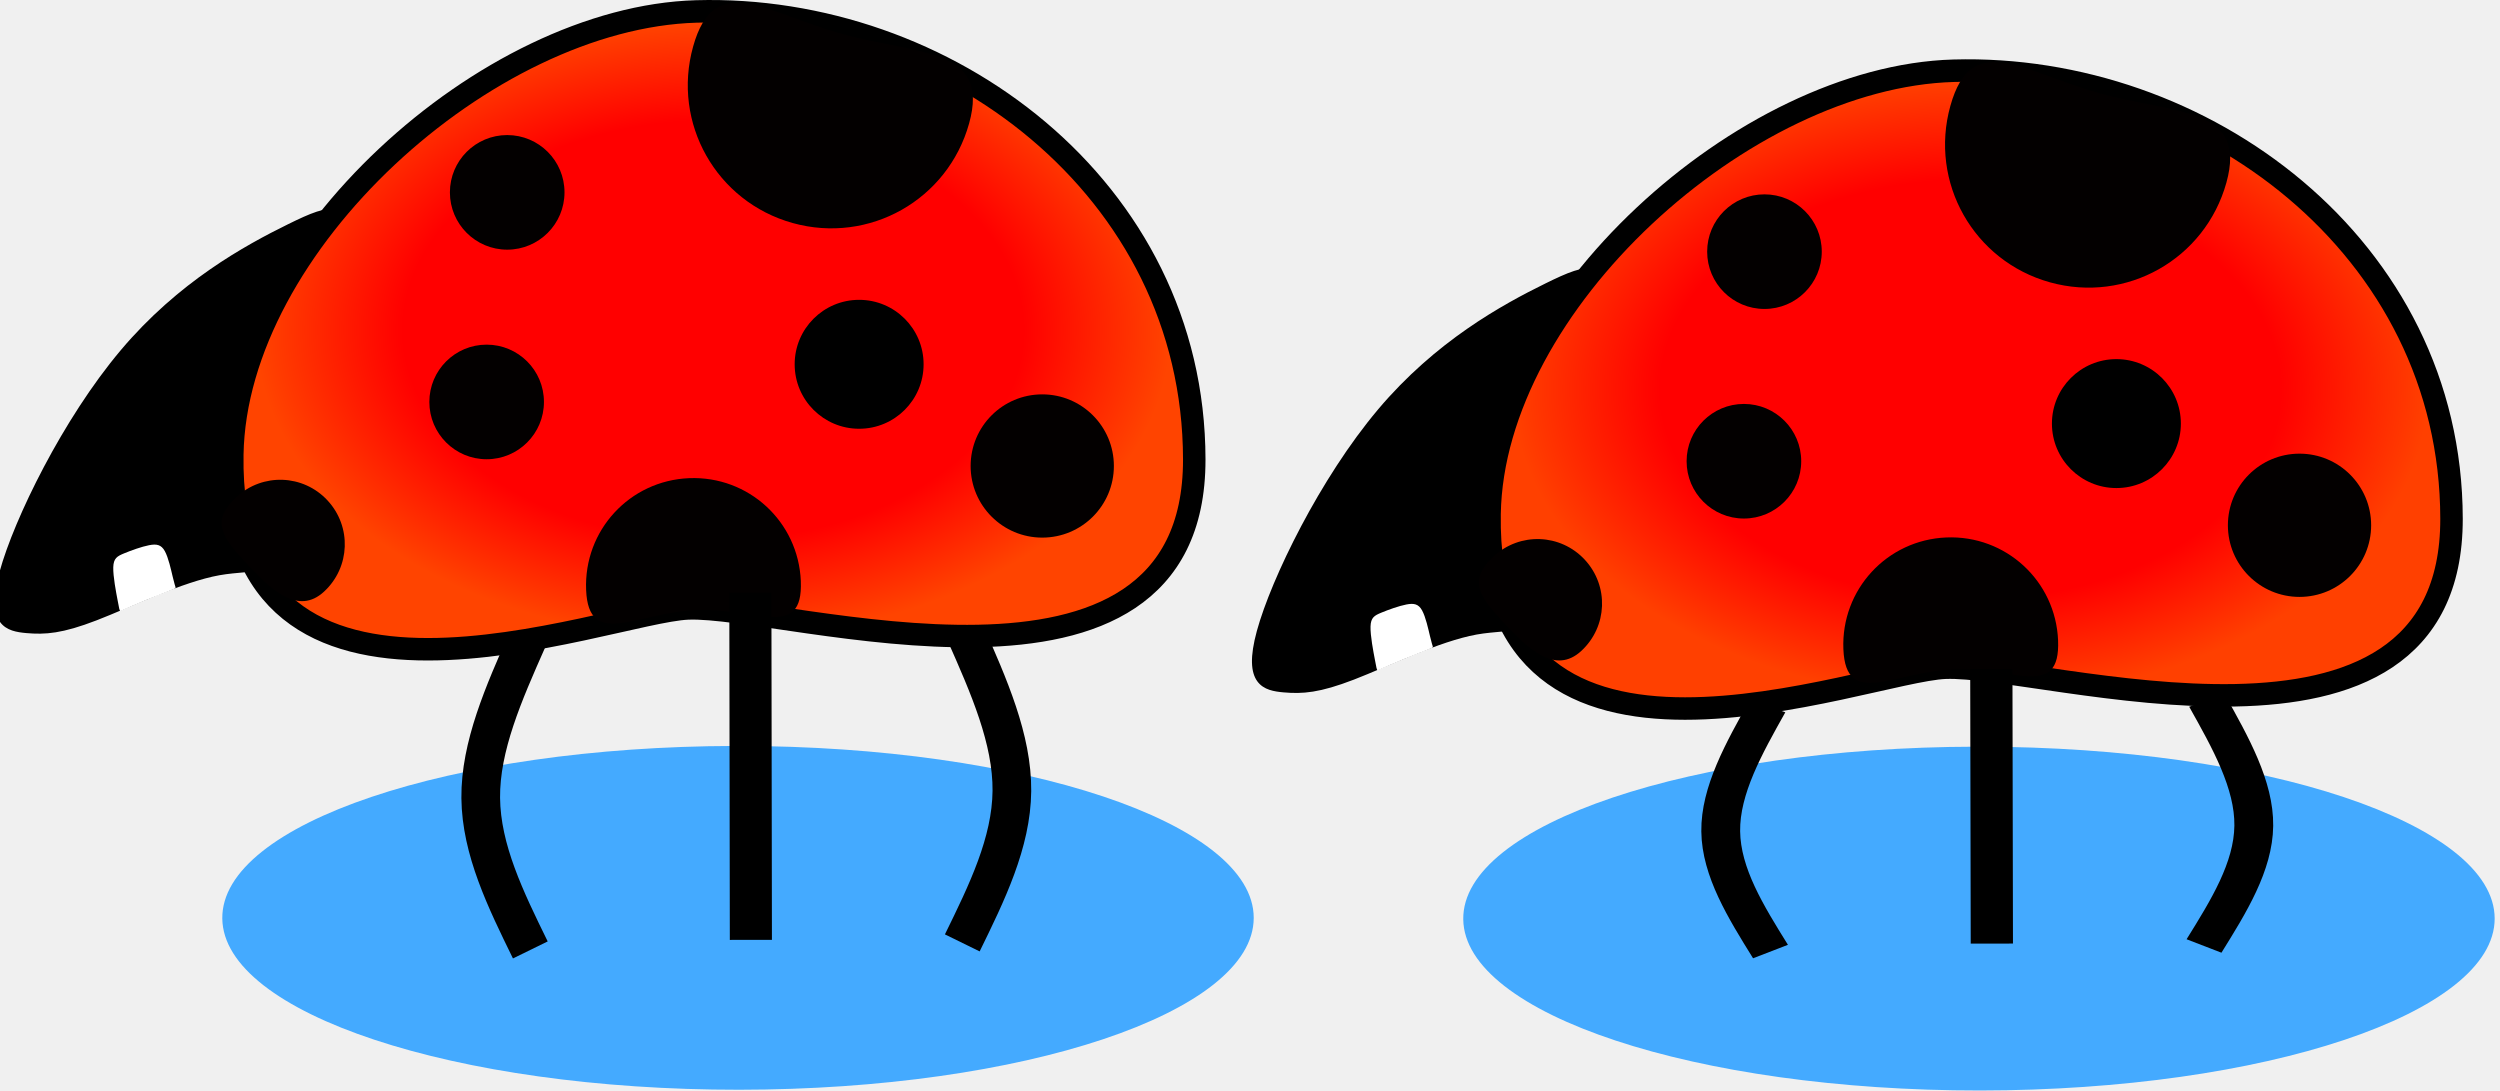
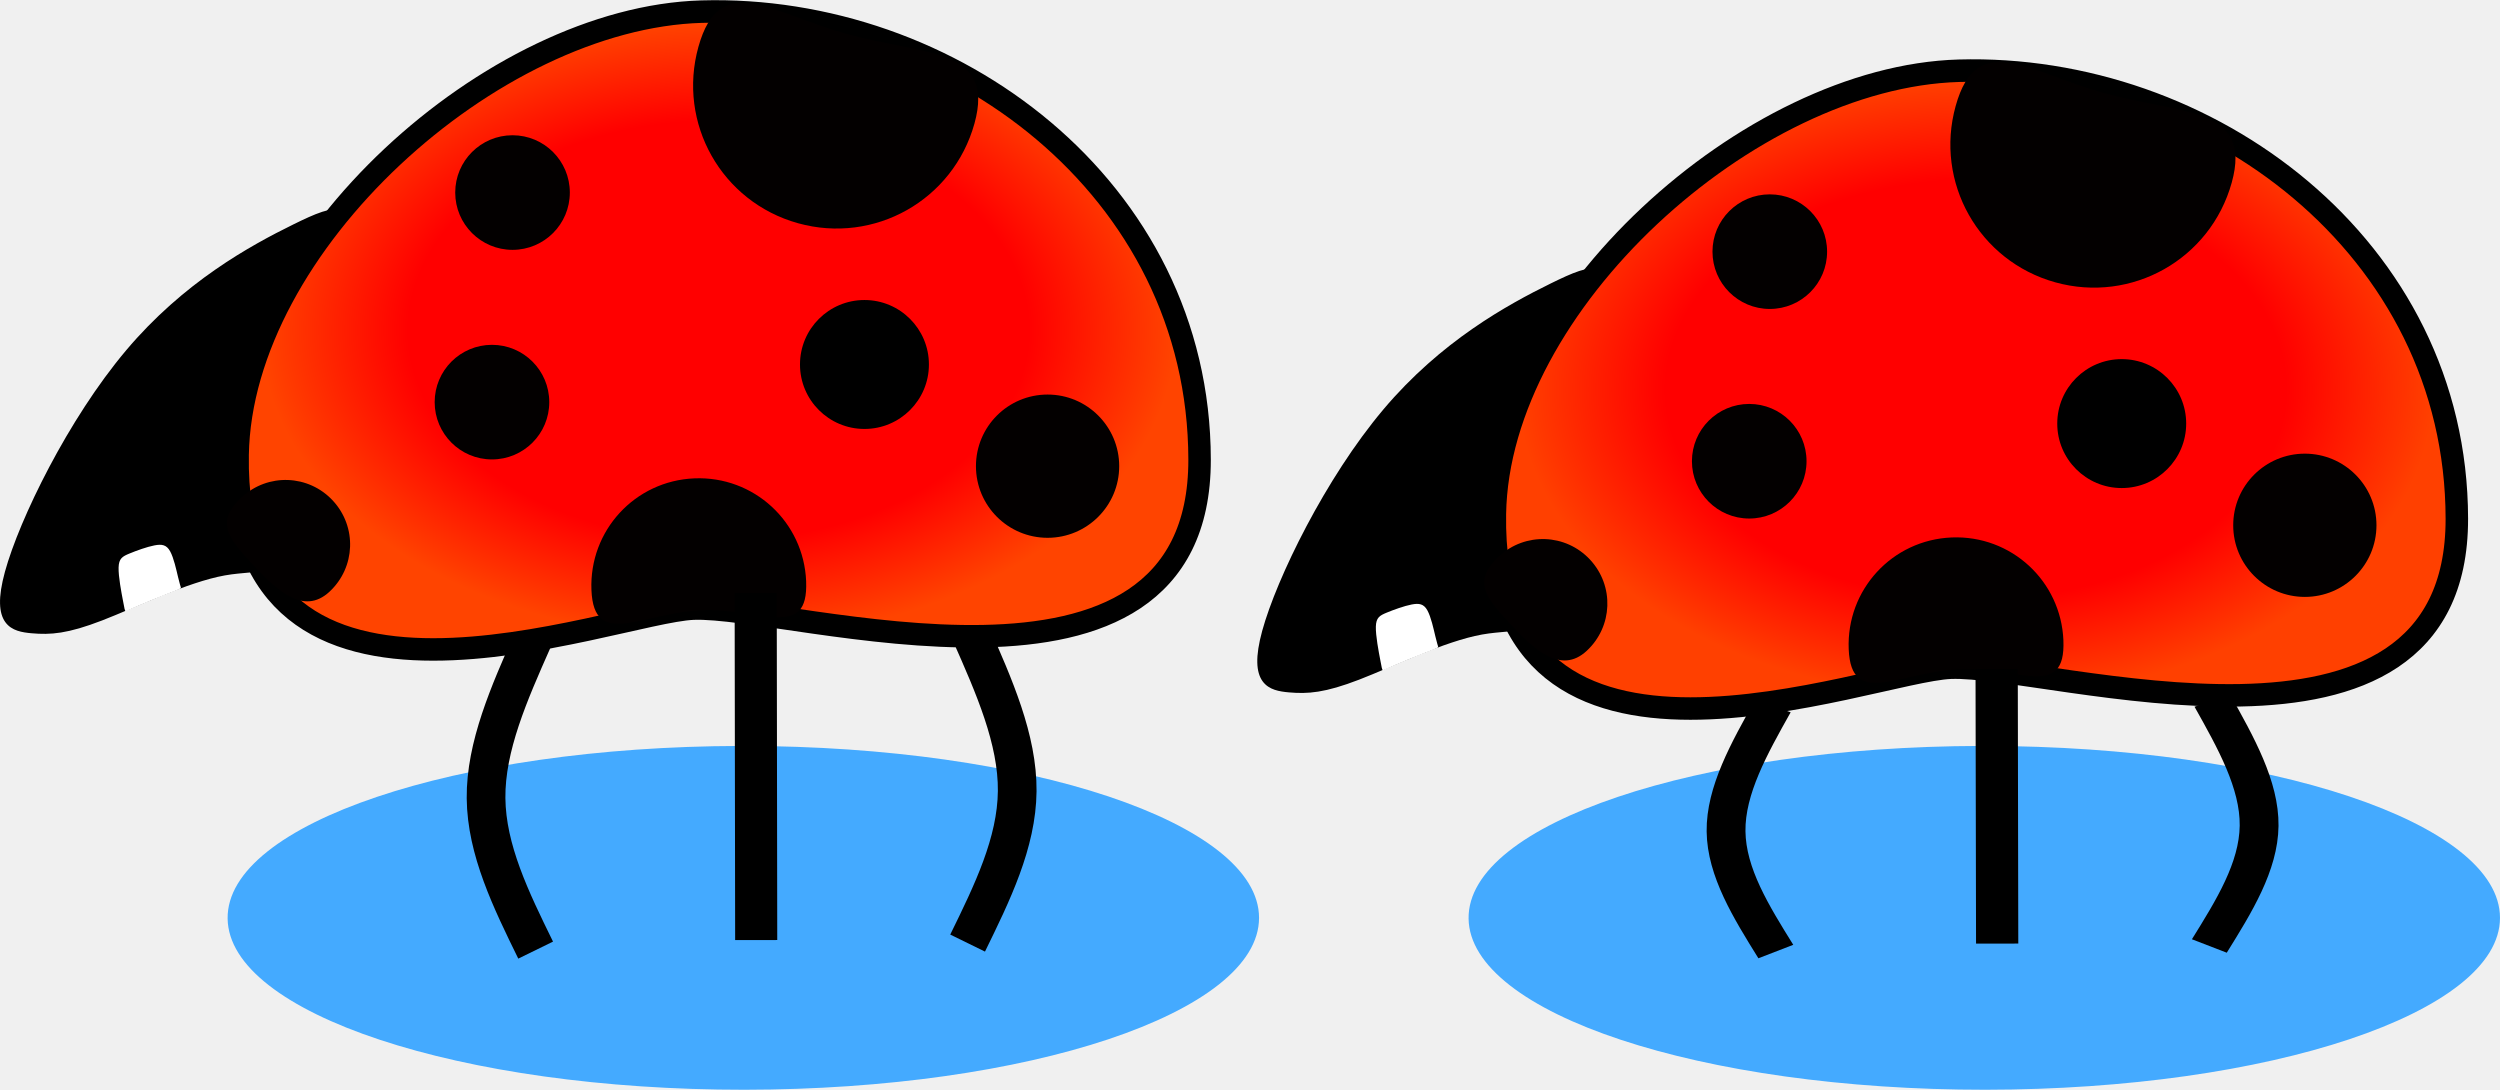
- <svg xmlns="http://www.w3.org/2000/svg" xmlns:xlink="http://www.w3.org/1999/xlink" width="174.516mm" height="76.124mm" viewBox="0 0 87.148 76.124" version="1.1" id="SVGRoot">
+ <svg xmlns="http://www.w3.org/2000/svg" xmlns:xlink="http://www.w3.org/1999/xlink" width="174.516mm" height="76.072mm" viewBox="0 0 87.148 76.072" version="1.1" id="SVGRoot">
  <defs id="defs176">
    <linearGradient id="linearGradient1643">
      <stop style="stop-color:#ff0000;stop-opacity:1;" offset="0.276" id="stop1637" />
      <stop style="stop-color:#ff0000;stop-opacity:1;" offset="0.628" id="stop1639" />
      <stop style="stop-color:#ff4400;stop-opacity:1;" offset="0.926" id="stop1641" />
    </linearGradient>
    <linearGradient id="linearGradient1882">
      <stop style="stop-color:#ff0000;stop-opacity:1;" offset="0.276" id="stop1878" />
      <stop style="stop-color:#ff0000;stop-opacity:1;" offset="0.628" id="stop1890" />
      <stop style="stop-color:#ff4000;stop-opacity:1;" offset="0.926" id="stop1880" />
    </linearGradient>
    <radialGradient xlink:href="#linearGradient1643" id="radialGradient1886" cx="110.648" cy="73.798" fx="110.648" fy="73.798" r="37.771" gradientTransform="matrix(0.9131331,0,0,0.6174493,7.201302,28.70855)" gradientUnits="userSpaceOnUse" />
    <radialGradient xlink:href="#linearGradient1882" id="radialGradient1886-7" cx="110.648" cy="73.798" fx="110.648" fy="73.798" r="37.771" gradientTransform="matrix(0.9131331,0,0,0.6174493,7.201302,28.70855)" gradientUnits="userSpaceOnUse" />
  </defs>
-   <g id="layer1" transform="translate(-58.38613,-51.20873)">
+   <g id="layer1" transform="translate(-58.01458,-51.20873)">
    <path style="fill:#44aaff;fill-opacity:1;stroke:none;stroke-width:2.8;stroke-dasharray:none;stroke-opacity:1" id="path6503" d="M 66.294,103.28 A 36,12 0 0 1 102.22,115.28 36,12 0 0 1 66.298,127.28 36,12 0 0 1 30.22,115.331 36,12 0 0 1 65.991,103.281" />
-     <g id="g3199" transform="translate(-43.74588,-0.01312825)">
+     <g id="g3199" transform="translate(-43.74588,-0.0)">
      <g id="head">
        <path style="font-variation-settings:normal;opacity:1;vector-effect:none;fill:#000000;fill-opacity:1;stroke:#000000;stroke-width:0.364px;stroke-linecap:butt;stroke-linejoin:miter;stroke-miterlimit:4;stroke-dasharray:none;stroke-dashoffset:0;stroke-opacity:1;-inkscape-stroke:none;stop-color:#000000;stop-opacity:1" d="m 67.01,75.794 c -4.007,4.752 -7.417,11.735 -8.414,15.378 -0.997,3.644 0.418,3.947 1.706,4.062 1.289,0.114 2.451,0.039 4.831,-0.881 2.381,-0.92 5.979,-2.684 8.6,-3.155 2.621,-0.471 4.264,0.351 5.906,-3.862 1.642,-4.212 3.282,-13.459 3.38,-17.854 0.098,-4.395 -1.348,-3.938 -4.374,-2.449 -3.025,1.489 -7.63,4.01 -11.637,8.762 z" id="path2286" />
        <path style="font-variation-settings:normal;opacity:1;vector-effect:none;fill:#ffffff;fill-opacity:1;stroke:none;stroke-width:0.263px;stroke-linecap:butt;stroke-linejoin:miter;stroke-miterlimit:4;stroke-dasharray:none;stroke-dashoffset:0;stroke-opacity:1;-inkscape-stroke:none;stop-color:#000000;stop-opacity:1" d="m 66.659,93.131 c -0.107,-0.559 -0.322,-1.679 -0.304,-2.309 0.018,-0.63 0.269,-0.771 0.758,-0.973 0.489,-0.202 1.216,-0.466 1.741,-0.568 0.524,-0.102 0.846,-0.044 1.098,0.41 0.252,0.454 0.435,1.302 0.553,1.797 0.118,0.494 0.171,0.634 0.192,0.711 0.021,0.077 0.011,0.092 -0.346,0.235 -0.356,0.142 -1.058,0.412 -1.702,0.675 -0.644,0.264 -1.225,0.52 -1.807,0.776 -0.004,-0.009 0,0 -0.023,-0.045 -0.023,-0.045 -0.012,-0.024 -0.022,-0.052 -0.011,-0.028 -0.021,-0.063 -0.026,-0.08 -0.005,-0.018 -0.005,-0.018 -0.112,-0.577 z" id="path2311" />
      </g>
      <g id="body">
        <path id="rect636" style="fill:url(#radialGradient1886);fill-opacity:1;stroke:#000000;stroke-width:1.569;stroke-dasharray:none;stroke-opacity:1" d="m 107.053,52.021 c 17.334,-0.5 34.739,12.255 34.762,31.272 0.023,19.274 -28.496,10.123 -35.343,10.402 C 100.815,93.924 74.299,104.644 74.664,82.956 74.91,68.306 92.416,52.442 107.053,52.021 Z" />
        <path id="rect1348" style="fill:#030000;stroke-width:2" d="m 106.831,54.476 c 1.486,-5.337 5.05,-2.374 10.387,-0.889 5.337,1.486 10.366,0.915 8.88,6.252 -1.486,5.337 -6.978,8.438 -12.315,6.952 -5.337,-1.486 -8.438,-6.978 -6.952,-12.315 z" />
        <path id="rect1769" style="fill:#030000;stroke-width:2" d="m 114.35,91.789 c 0.169,4.152 -3.149,1.849 -7.3,2.019 -4.152,0.169 -7.518,2.744 -7.687,-1.407 -0.169,-4.152 3.036,-7.63 7.188,-7.8 4.152,-0.169 7.63,3.036 7.8,7.188 z" />
        <rect style="fill:#030000;fill-opacity:1;stroke:none;stroke-width:2;stroke-dasharray:none;stroke-opacity:1" id="rect1772" width="8" height="8" x="89.854" y="60.65" ry="4" />
        <rect style="fill:#030000;fill-opacity:1;stroke:none;stroke-width:2;stroke-dasharray:none;stroke-opacity:1" id="rect2154" width="8" height="8" x="88.419" y="75.28" ry="4" />
        <rect style="fill:#030000;fill-opacity:1;stroke:none;stroke-width:2;stroke-dasharray:none;stroke-opacity:1" id="rect1774" width="10" height="10" x="126.204" y="78.751" ry="5" />
        <path id="rect1776" style="fill:#030000;stroke-width:2" d="m 81.31,86.154 c 1.697,1.827 1.592,4.663 -0.234,6.36 -1.827,1.697 -3.727,-0.138 -5.423,-1.965 -1.697,-1.827 -2.528,-2.932 -0.702,-4.629 1.827,-1.697 4.663,-1.592 6.36,0.234 z" />
        <rect style="fill:#000000;fill-opacity:1;stroke:none;stroke-width:2;stroke-dasharray:none;stroke-opacity:1" id="rect1892" width="9" height="9" x="113.921" y="72.152" ry="4.5" />
      </g>
      <g id="legs">
        <path style="font-variation-settings:normal;opacity:1;fill:none;fill-opacity:1;stroke:#000000;stroke-width:2.7;stroke-linecap:butt;stroke-linejoin:miter;stroke-miterlimit:4;stroke-dasharray:none;stroke-dashoffset:0;stroke-opacity:1;stop-color:#000000;stop-opacity:1" d="m 95.265,95.879 c -1.646,3.719 -3.293,7.439 -3.259,11.048 0.034,3.609 1.748,7.108 3.462,10.606" id="path2343" />
        <path style="font-variation-settings:normal;opacity:1;fill:none;fill-opacity:1;stroke:#000000;stroke-width:2.939;stroke-linecap:butt;stroke-linejoin:miter;stroke-miterlimit:4;stroke-dasharray:none;stroke-dashoffset:0;stroke-opacity:1;stop-color:#000000;stop-opacity:1" d="m 110.828,92.595 0.036,24.236 v 0 0" id="path3156" />
        <path style="font-variation-settings:normal;opacity:1;fill:none;fill-opacity:1;stroke:#000000;stroke-width:2.7;stroke-linecap:butt;stroke-linejoin:miter;stroke-miterlimit:4;stroke-dasharray:none;stroke-dashoffset:0;stroke-opacity:1;stop-color:#000000;stop-opacity:1" d="m 125.825,95.388 c 1.646,3.719 3.293,7.439 3.259,11.048 -0.034,3.609 -1.748,7.108 -3.462,10.606" id="path3127" />
      </g>
    </g>
-     <path style="fill:#44aaff;fill-opacity:1;stroke:none;stroke-width:2.8;stroke-dasharray:none;stroke-opacity:1" id="path6503-2" d="m 152.92,103.332 a 36,12 0 0 1 35.926,11.999 36,12 0 0 1 -35.922,12.001 36,12 0 0 1 -36.077,-11.949 36,12 0 0 1 35.771,-12.051" />
+     <path style="fill:#44aaff;fill-opacity:1;stroke:none;stroke-width:2.8;stroke-dasharray:none;stroke-opacity:1" id="path6503-2" d="m 152.92,103.28 a 36,12 0 0 1 35.926,11.999 36,12 0 0 1 -35.922,12.001 36,12 0 0 1 -36.077,-11.949 36,12 0 0 1 35.771,-12.051" />
    <g id="g3199-9" transform="translate(42.88052,0.038844)">
      <g id="head-1" transform="translate(1.138564,4.086912)">
        <path style="font-variation-settings:normal;opacity:1;vector-effect:none;fill:#000000;fill-opacity:1;stroke:#000000;stroke-width:0.364px;stroke-linecap:butt;stroke-linejoin:miter;stroke-miterlimit:4;stroke-dasharray:none;stroke-dashoffset:0;stroke-opacity:1;-inkscape-stroke:none;stop-color:#000000;stop-opacity:1" d="m 67.01,75.794 c -4.007,4.752 -7.417,11.735 -8.414,15.378 -0.997,3.644 0.418,3.947 1.706,4.062 1.289,0.114 2.451,0.039 4.831,-0.881 2.381,-0.92 5.979,-2.684 8.6,-3.155 2.621,-0.471 4.264,0.351 5.906,-3.862 1.642,-4.212 3.282,-13.459 3.38,-17.854 0.098,-4.395 -1.348,-3.938 -4.374,-2.449 -3.025,1.489 -7.63,4.01 -11.637,8.762 z" id="path2286-2" />
        <path style="font-variation-settings:normal;opacity:1;vector-effect:none;fill:#ffffff;fill-opacity:1;stroke:none;stroke-width:0.263px;stroke-linecap:butt;stroke-linejoin:miter;stroke-miterlimit:4;stroke-dasharray:none;stroke-dashoffset:0;stroke-opacity:1;-inkscape-stroke:none;stop-color:#000000;stop-opacity:1" d="m 66.659,93.131 c -0.107,-0.559 -0.322,-1.679 -0.304,-2.309 0.018,-0.63 0.269,-0.771 0.758,-0.973 0.489,-0.202 1.216,-0.466 1.741,-0.568 0.524,-0.102 0.846,-0.044 1.098,0.41 0.252,0.454 0.435,1.302 0.553,1.797 0.118,0.494 0.171,0.634 0.192,0.711 0.021,0.077 0.011,0.092 -0.346,0.235 -0.356,0.142 -1.058,0.412 -1.702,0.675 -0.644,0.264 -1.225,0.52 -1.807,0.776 -0.004,-0.009 0,0 -0.023,-0.045 -0.023,-0.045 -0.012,-0.024 -0.022,-0.052 -0.011,-0.028 -0.021,-0.063 -0.026,-0.08 -0.005,-0.018 -0.005,-0.018 -0.112,-0.577 z" id="path2311-7" />
      </g>
      <g id="body-0" transform="translate(1.138564,4.086912)">
        <path id="rect636-9" style="fill:url(#radialGradient1886-7);fill-opacity:1;stroke:#000000;stroke-width:1.569;stroke-dasharray:none;stroke-opacity:1" d="m 107.053,52.021 c 17.334,-0.5 34.739,12.255 34.762,31.272 0.023,19.274 -28.496,10.123 -35.343,10.402 C 100.815,93.924 74.299,104.644 74.664,82.956 74.91,68.306 92.416,52.442 107.053,52.021 Z" />
        <path id="rect1348-3" style="fill:#030000;stroke-width:2" d="m 106.831,54.476 c 1.486,-5.337 5.05,-2.374 10.387,-0.889 5.337,1.486 10.366,0.915 8.88,6.252 -1.486,5.337 -6.978,8.438 -12.315,6.952 -5.337,-1.486 -8.438,-6.978 -6.952,-12.315 z" />
        <path id="rect1769-6" style="fill:#030000;stroke-width:2" d="m 114.35,91.789 c 0.169,4.152 -3.149,1.849 -7.3,2.019 -4.152,0.169 -7.518,2.744 -7.687,-1.407 -0.169,-4.152 3.036,-7.63 7.188,-7.8 4.152,-0.169 7.63,3.036 7.8,7.188 z" />
        <rect style="fill:#030000;fill-opacity:1;stroke:none;stroke-width:2;stroke-dasharray:none;stroke-opacity:1" id="rect1772-0" width="8" height="8" x="89.854" y="60.65" ry="4" />
        <rect style="fill:#030000;fill-opacity:1;stroke:none;stroke-width:2;stroke-dasharray:none;stroke-opacity:1" id="rect2154-6" width="8" height="8" x="88.419" y="75.28" ry="4" />
        <rect style="fill:#030000;fill-opacity:1;stroke:none;stroke-width:2;stroke-dasharray:none;stroke-opacity:1" id="rect1774-2" width="10" height="10" x="126.204" y="78.751" ry="5" />
        <path id="rect1776-6" style="fill:#030000;stroke-width:2" d="m 81.31,86.154 c 1.697,1.827 1.592,4.663 -0.234,6.36 -1.827,1.697 -3.727,-0.138 -5.423,-1.965 -1.697,-1.827 -2.528,-2.932 -0.702,-4.629 1.827,-1.697 4.663,-1.592 6.36,0.234 z" />
        <rect style="fill:#000000;fill-opacity:1;stroke:none;stroke-width:2;stroke-dasharray:none;stroke-opacity:1" id="rect1892-1" width="9" height="9" x="113.921" y="72.152" ry="4.5" />
      </g>
      <g id="legs-8" transform="matrix(1.003588,0,0,0.7911935,-0.3966658,24.6024)">
        <path style="font-variation-settings:normal;opacity:1;fill:none;fill-opacity:1;stroke:#000000;stroke-width:2.7;stroke-linecap:butt;stroke-linejoin:miter;stroke-miterlimit:4;stroke-dasharray:none;stroke-dashoffset:0;stroke-opacity:1;stop-color:#000000;stop-opacity:1" d="m 95.265,95.879 c -1.646,3.719 -3.293,7.439 -3.259,11.048 0.034,3.609 1.748,7.108 3.462,10.606" id="path2343-7" />
        <path style="font-variation-settings:normal;opacity:1;fill:none;fill-opacity:1;stroke:#000000;stroke-width:2.939;stroke-linecap:butt;stroke-linejoin:miter;stroke-miterlimit:4;stroke-dasharray:none;stroke-dashoffset:0;stroke-opacity:1;stop-color:#000000;stop-opacity:1" d="m 110.828,92.595 0.036,24.236 v 0 0" id="path3156-9" />
        <path style="font-variation-settings:normal;opacity:1;fill:none;fill-opacity:1;stroke:#000000;stroke-width:2.7;stroke-linecap:butt;stroke-linejoin:miter;stroke-miterlimit:4;stroke-dasharray:none;stroke-dashoffset:0;stroke-opacity:1;stop-color:#000000;stop-opacity:1" d="m 125.825,95.388 c 1.646,3.719 3.293,7.439 3.259,11.048 -0.034,3.609 -1.748,7.108 -3.462,10.606" id="path3127-2" />
      </g>
    </g>
  </g>
</svg>
